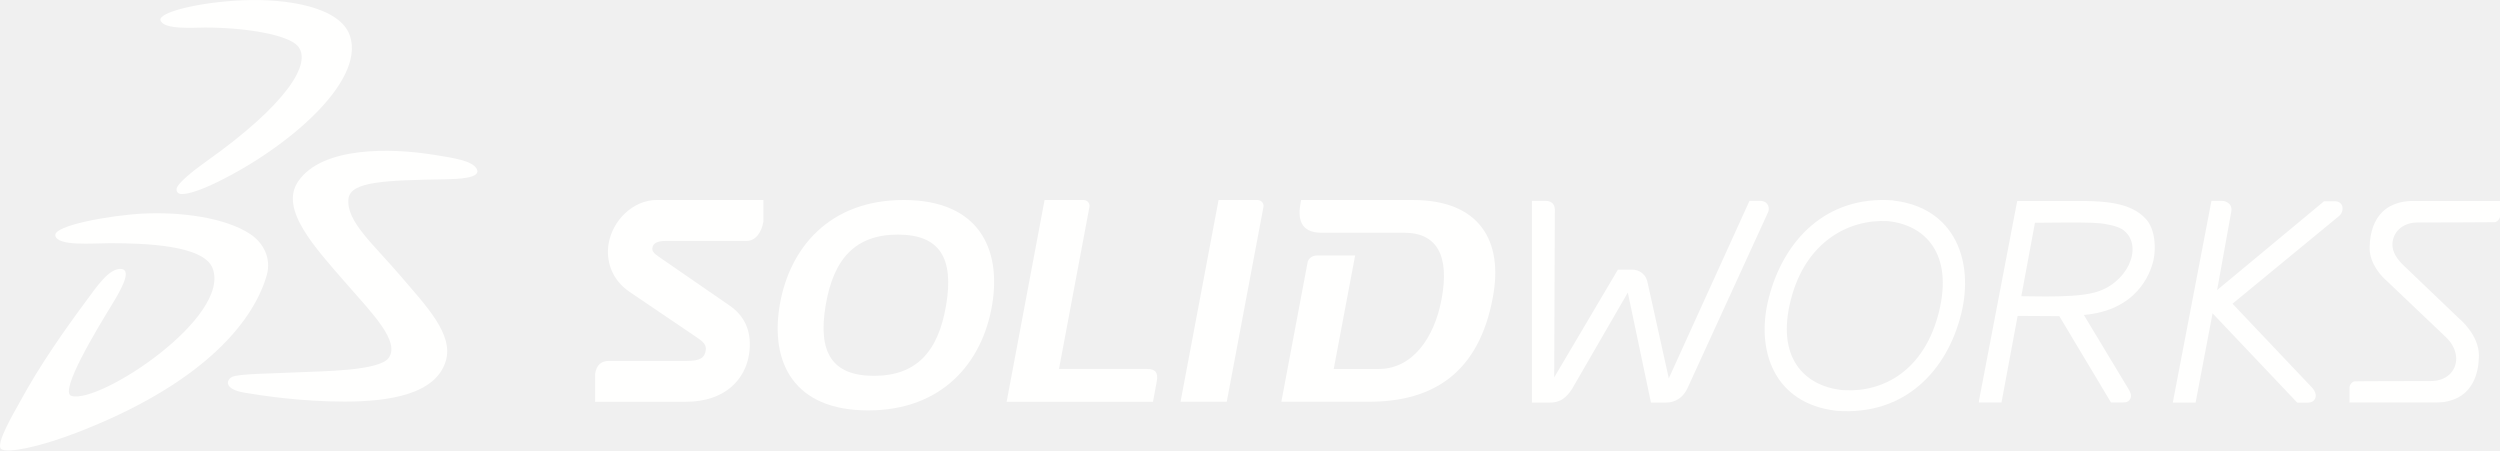
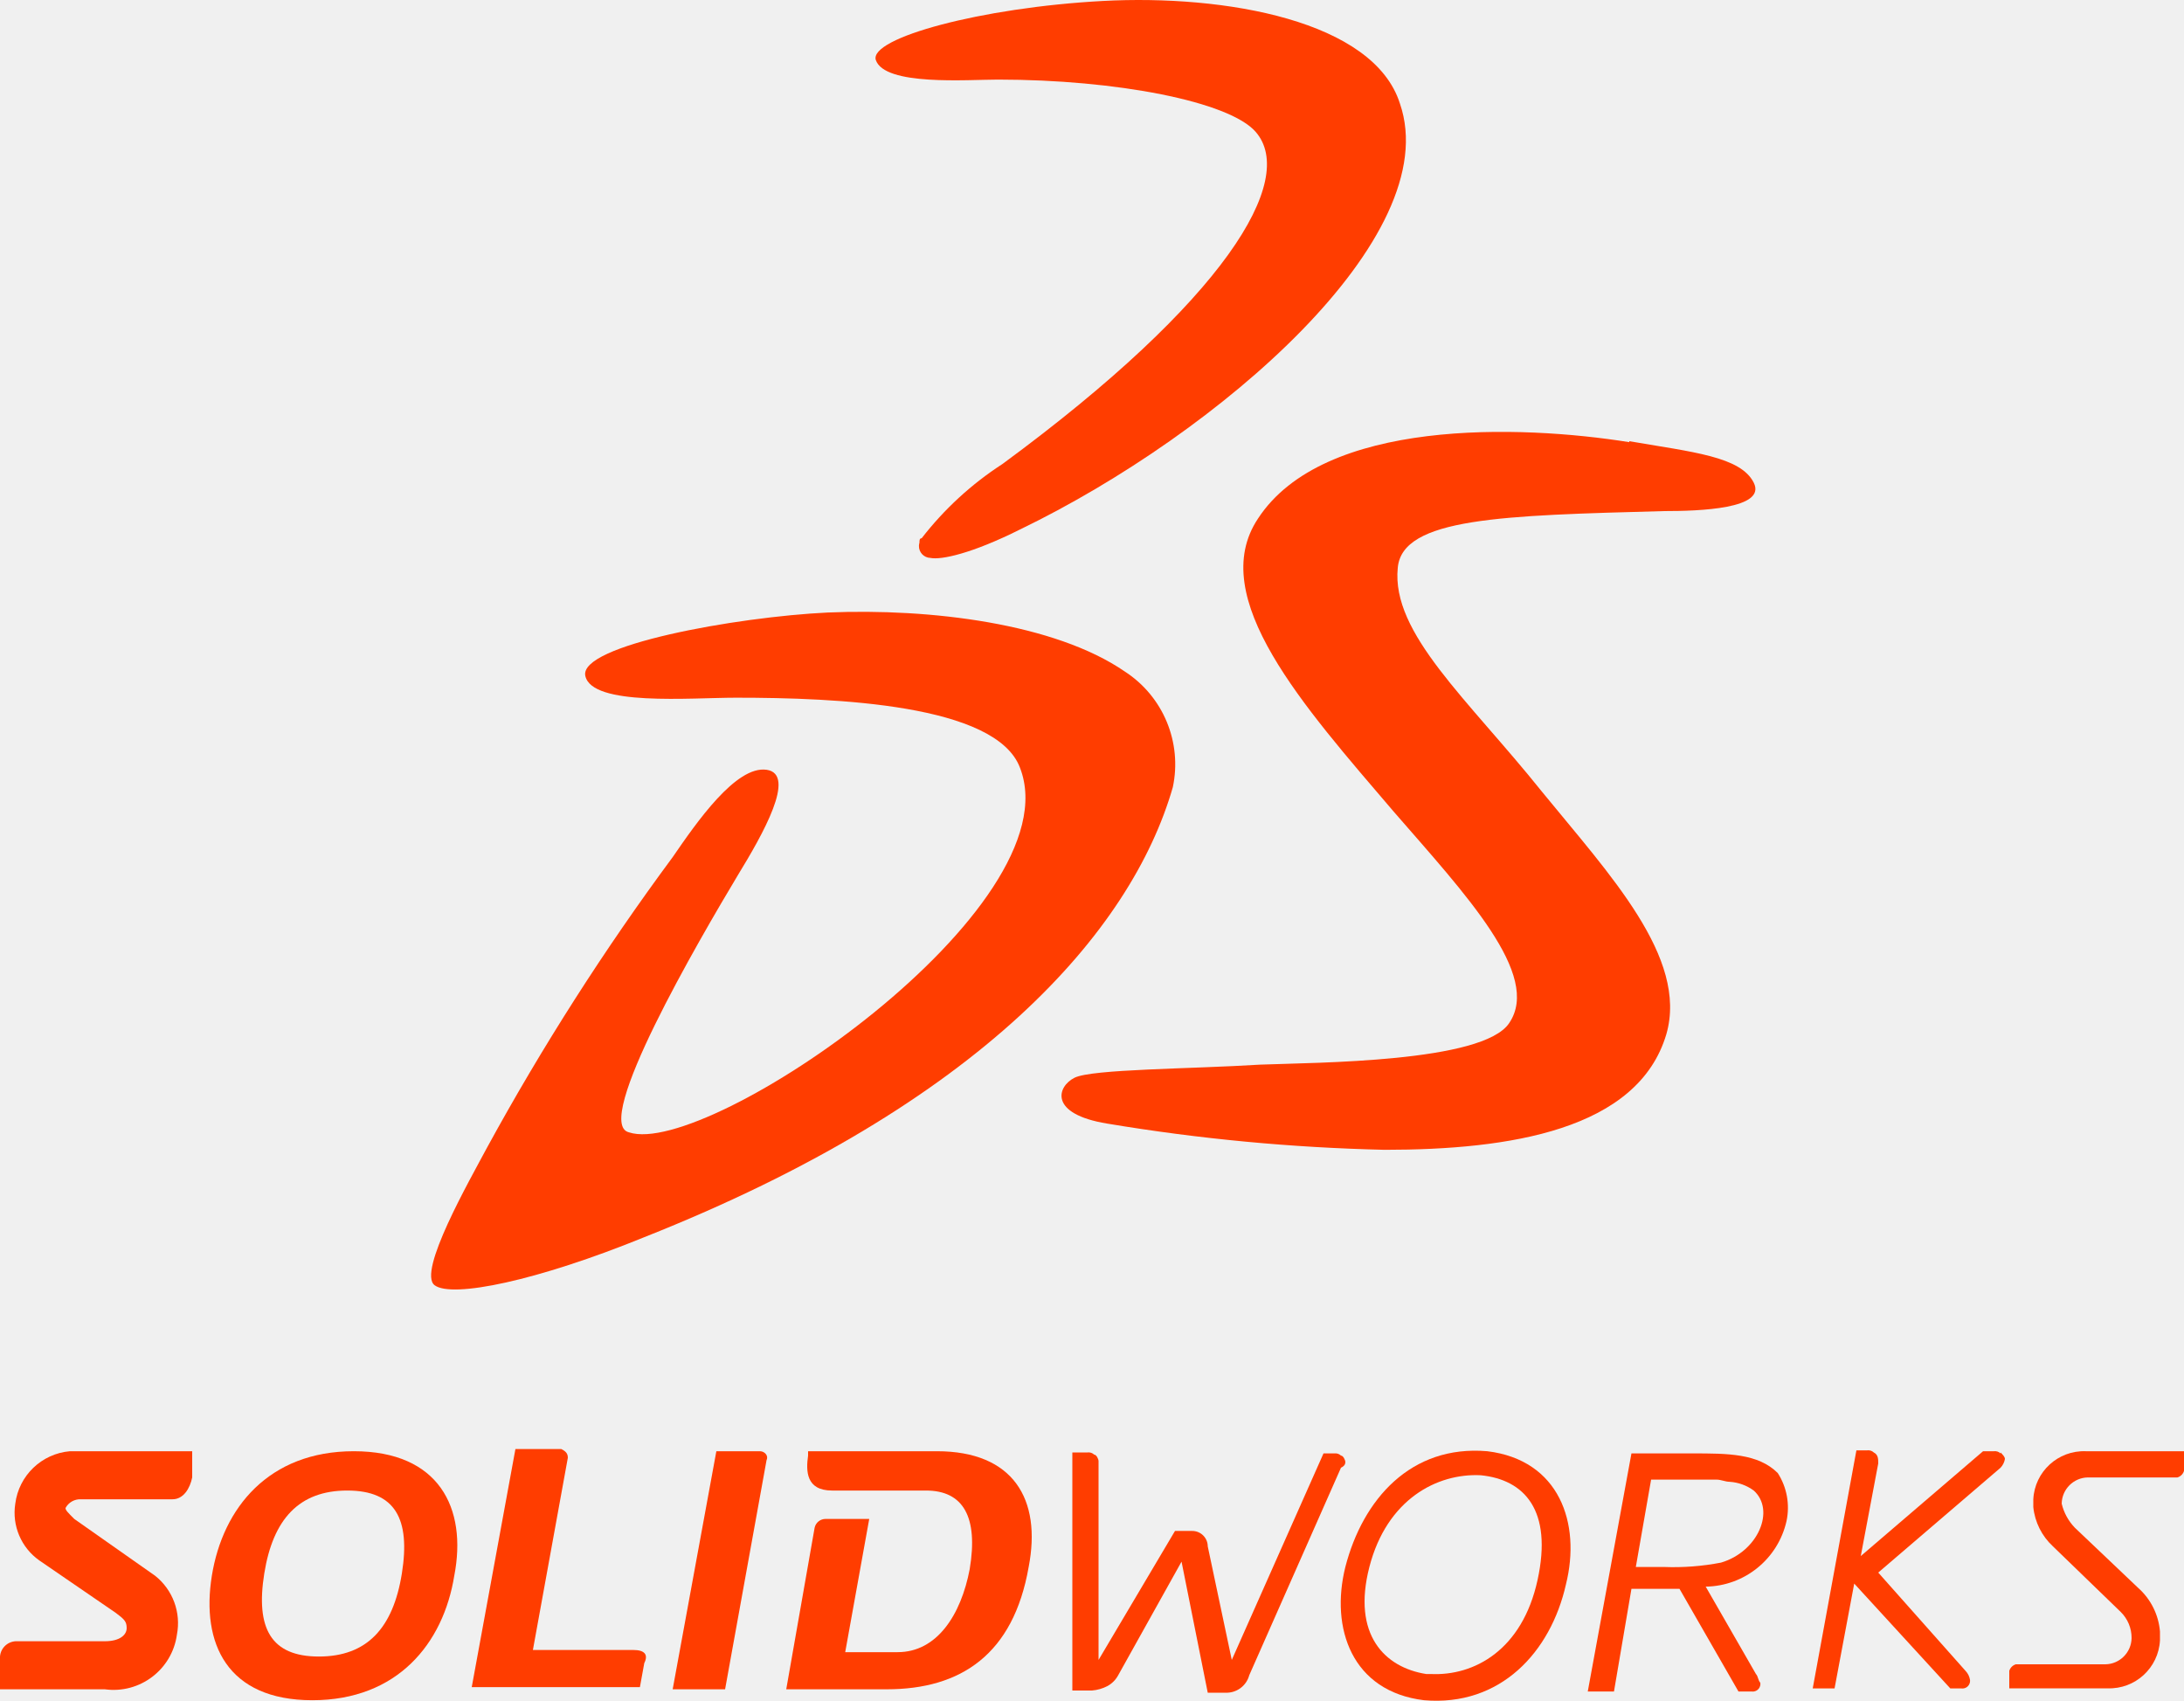
- <svg xmlns="http://www.w3.org/2000/svg" xmlns:xlink="http://www.w3.org/1999/xlink" width="183.16" height="33" viewBox="0 0 183.16 33" version="1.1" id="svg3097">
-   <defs id="defs3103">
-     <polygon id="path-1" points="139.274,25.175 139.274,0.082 0.011,0.082 19.604,0.082 19.604,25.175 6.1997231e-005,25.175 6.1997231e-005,0.082 0.011,0.082 0.011,0.082 0.011,25.175 " />
-     <polygon id="path-3" points="0.108,0.139 0.108,11.382 29.156,11.382 29.156,11.382 29.156,0.139 " />
+ <svg xmlns="http://www.w3.org/2000/svg" viewBox="0 0 500 389.34">
+   <defs>
+     <style>.cls-1{fill:#ff3d00;}</style>
  </defs>
-   <g id="StickerSheet_Blocks_Menu" transform="matrix(1.315109,0,0,1.315109,-2677.561,-2873.619)" style="fill:none;stroke:none">
-     <g id="Brand-Menu---Tablet" transform="translate(1988,1860)">
-       <g id="Brand-Menu---Tablet-Dropdown" transform="translate(0,254)">
-         <g id="Menu" transform="translate(0,56)">
-           <g id="SOLIDWORKS_Logotype_White" transform="translate(48,15)">
-             <g id="Group-4">
-               <mask id="mask-2" fill="white">
-                 <use xlink:href="#path-1" id="use3114" x="0" y="0" width="140" height="26" />
-               </mask>
-               <g id="Clip-2" />
+   <g id="Layer_2" data-name="Layer 2">
+     <g id="Layer_1-2" data-name="Layer 1">
+       <g id="Layer_2-2" data-name="Layer 2">
+         <g id="Layer_1-2-2" data-name="Layer 1-2">
+           <g id="Layer_2-2-2" data-name="Layer 2-2">
+             <g id="Layer_1-2-2-2" data-name="Layer 1-2-2">
+               <path class="cls-1" d="M200.5,13.72c-1.5-5,24-12,52-13.5s62,4.5,68,23.5c10.5,30.5-41.5,75.5-87,97.5-11,5.5-18,7-20.5,6.5a2.7,2.7,0,0,1-2.62-2.78,2.93,2.93,0,0,1,.12-.72c0-.5,0-1,.5-1a75,75,0,0,1,18.5-17c51-37.5,67.5-65,58-76-6-7-32-12-59-12-7,0-26,1.5-28-4.5" />
+               <path class="cls-1" d="M257.5,153.72c-16-11-44.5-14.5-68-13.5-21,1-57,7.5-55.5,14.5s24,5,34.5,5c23,0,59.5,1.5,65,16,12.5,32-71.5,89.5-89.5,83.5-8.5-2,16-44,25-59,5.5-9,13.5-23,6.5-24s-16,12-21.5,20a576.39,576.39,0,0,0-42.5,66.5c-4,7.5-16,28.5-12,31.5s23.5-1,48-11c77-30.5,111.5-70,121-103a25.29,25.29,0,0,0-11-26.5" />
+               <path class="cls-1" d="M373,101.22c-25-4-70-5.5-85,17.5-12,18,10.5,43,31,67,16.5,19,34,37.5,26.5,48.5-6,9-44,9-57,9.5-16,1-38.5,1-42.5,3s-6,8.3,7.5,10.5a447.69,447.69,0,0,0,63.5,6c28.5,0,58-4.5,64.5-26.5,5-17.5-13-36.5-28.5-55.5C336,160,318.5,145,320,130c1-11.5,24-12,61-13,8,0,23.5-.5,20.5-6.5s-14-7-28.5-9.5" />
+               <path class="cls-1" d="M104,360.72c-2.5,15.5-13,28.5-32.5,28.5s-25.5-13-23-28.5,13-28.5,32.5-28.5,26,13,23,28.5m-24.5-19.5c-11,0-17,6.5-19,19s1.5,19,12.5,19,17-6.5,19-19-1.5-19-12.5-19" />
+               <path class="cls-1" d="M174,332.22H164l-10,54.5h12l9.5-52.5c.5-1-.5-2-1.5-2h0" />
+               <path class="cls-1" d="M145,377.72H122l8-44c0-1-.5-1.5-1.5-2H118l-10,54.5h38.5l1-5.5c1-2,0-3-2.5-3" />
+               <path class="cls-1" d="M214.5,332.22H185v1c-.5,3.5-.5,8,5.5,8H212c8.5,0,12,6,10,18-2,10.5-7.5,19-16.5,19h-12l5.5-30.5H189a2.56,2.56,0,0,0-2.5,2l-6.5,37h23c17,0,29-8,32.5-28,3-15.5-3.5-26.5-21-26.5" />
+               <path class="cls-1" d="M3.5,344.22a13.36,13.36,0,0,0,5.5,13l17.5,12c2,1.5,2.5,2,2.5,3.5s-1.5,3-5,3H4a3.8,3.8,0,0,0-4,3.5v7.5H24a14.65,14.65,0,0,0,16.5-12.5,13.84,13.84,0,0,0-5-13.5l-18.5-13c-1.5-1.5-2-2-2-2.5a3.8,3.8,0,0,1,3.5-2h21c2.5,0,4-2.5,4.5-5v-6H16a13.8,13.8,0,0,0-12.5,12" />
+               <path class="cls-1" d="M407,337.22a14.69,14.69,0,0,1,2,11,19.25,19.25,0,0,1-18.5,15l11.5,20c.5.5.5,1.5,1,2a1.75,1.75,0,0,1-1.46,2,1.63,1.63,0,0,1-.54,0h-3l-13.5-23.5h-11l-4,23.5h-6l10-54.5h14c8,0,15,0,19.5,4.5m-5.5,4a10.52,10.52,0,0,0-5.5-2c-1,0-2-.5-3-.5H378l-3.5,20H381a57.24,57.24,0,0,0,13-1c8.5-2.5,12.5-12,7.5-16.5" />
+               <path class="cls-1" d="M458,332.72a1.85,1.85,0,0,0-1.5-.5H454l-28,24,4-21.2c0-1,0-2-1-2.5a1.85,1.85,0,0,0-1.5-.5H425l-10,54.5h5l4.5-24,22,24H449a1.75,1.75,0,0,0,2-1.46,1.63,1.63,0,0,0,0-.54,3.81,3.81,0,0,0-1-2L430,360l28-24a3.81,3.81,0,0,0,1-2c0-.5-.5-1-1-1.5" />
+               <path class="cls-1" d="M358.5,362.72c-3.5,15.5-15,28-32.5,26.5h0c-16.5-2-21.5-16.5-18-30.5,4-15.5,15-28,32.5-26.5h0c16.5,2,21.5,16.5,18,30.5m-19.5-25c-10-.5-21.5,5.5-25.5,21s3.5,23,13,24.5h1c10,.5,21-5.5,24.5-21.5s-3-23-13-24" />
+               <path class="cls-1" d="M500,332.22H477.5a11.6,11.6,0,0,0-12,11V345a14.18,14.18,0,0,0,4.5,9l15.5,15a8.31,8.31,0,0,1,2.5,6,6.1,6.1,0,0,1-6,6H461.5a2.25,2.25,0,0,0-1.5,1.5h0v4h22.5a11.6,11.6,0,0,0,12-11v-2h0a15,15,0,0,0-5-10L475,349.72a11.9,11.9,0,0,1-3-5.5,6.1,6.1,0,0,1,6-6h20.5a2.25,2.25,0,0,0,1.5-1.5h0v-4.5" />
+               <path class="cls-1" d="M308,334.72c0-.5-.5-1.5-1-1.5a1.85,1.85,0,0,0-1.5-.5H303L282,380l-5.5-26a3.55,3.55,0,0,0-3.57-3.53,3.11,3.11,0,0,0-.43,0H269L251.5,380v-45.5c0-.5-.5-1.5-1-1.5a1.85,1.85,0,0,0-1.5-.5h-3.5V387H250a9.33,9.33,0,0,0,3.5-1,6.14,6.14,0,0,0,2.5-2.5l14.5-26,6,30h4a5.4,5.4,0,0,0,5.5-4L307,336c1-.5,1-1,1-1.5" />
            </g>
-             <path d="m 24.061,8.686 c 1.25,0.198 2.268,0.351 2.502,0.814 0.262,0.524 -1.098,0.556 -1.784,0.569 -3.287,0.056 -5.269,0.113 -5.368,1.092 -0.129,1.261 1.405,2.531 2.919,4.311 1.384,1.625 2.957,3.228 2.503,4.724 -0.565,1.863 -3.169,2.256 -5.648,2.257 -2.375,0.002 -4.624,-0.332 -5.569,-0.497 -1.177,-0.204 -1.002,-0.714 -0.688,-0.878 0.35,-0.183 2.351,-0.188 3.742,-0.26 1.145,-0.059 4.469,-0.057 4.987,-0.804 0.636,-0.914 -0.92,-2.479 -2.35,-4.118 -1.783,-2.045 -3.742,-4.156 -2.705,-5.698 1.341,-1.995 5.265,-1.858 7.458,-1.51" id="Fill-5" style="fill:#fffffe" />
-             <path d="m 13.517,0.096 c 2.484,-0.107 5.424,0.374 5.972,1.964 0.898,2.607 -3.652,6.409 -7.617,8.275 -0.972,0.457 -1.561,0.583 -1.806,0.552 C 9.831,10.858 9.795,10.646 9.871,10.499 10.012,10.225 10.651,9.667 11.508,9.06 15.971,5.896 17.422,3.576 16.579,2.635 16.039,2.033 13.776,1.615 11.427,1.615 c -0.638,0 -2.314,0.134 -2.486,-0.402 C 8.801,0.774 11.05,0.201 13.517,0.096" id="Fill-1" style="fill:#fffffe" />
-             <path d="m 7.965,11.98 c 2.065,-0.105 4.573,0.209 5.982,1.146 0.7,0.465 1.193,1.323 0.908,2.305 -0.813,2.789 -3.848,6.163 -10.591,8.755 C 2.119,25.012 0.433,25.327 0.079,25.106 -0.302,24.868 0.804,23.028 1.137,22.417 c 1.076,-1.978 2.422,-3.904 3.733,-5.668 0.483,-0.649 1.228,-1.775 1.903,-1.684 0.604,0.08 -0.104,1.277 -0.569,2.037 -0.782,1.276 -2.937,4.822 -2.226,5.034 1.571,0.469 8.945,-4.409 7.858,-7.127 -0.504,-1.261 -3.706,-1.381 -5.722,-1.381 -0.917,0 -2.92,0.188 -3.031,-0.422 -0.119,-0.563 3.043,-1.131 4.882,-1.226" id="Fill-3" style="fill:#fffffe" />
-             <path d="m 52.706,17.084 c -0.438,2.61 -1.673,3.934 -4.022,3.934 -2.347,0 -3.13,-1.323 -2.686,-3.934 0.439,-2.609 1.669,-3.934 4.022,-3.934 2.348,0 3.128,1.325 2.687,3.934 z m -2.362,-5.862 c -4.142,0 -6.365,2.673 -6.908,5.862 -0.534,3.192 0.783,5.86 4.926,5.86 4.136,0 6.363,-2.668 6.905,-5.86 0.54,-3.189 -0.782,-5.862 -4.922,-5.862 l 0,0 z" id="Fill-6" style="fill:#fffffe" />
-             <path d="m 33.902,13.673 c -0.146,0.897 0.14,1.968 1.175,2.671 l 3.705,2.508 c 0.393,0.26 0.581,0.437 0.535,0.741 -0.068,0.419 -0.295,0.593 -1.062,0.593 l -4.307,0 c -0.457,0 -0.71,0.212 -0.796,0.72 l 0,1.558 5.047,0 c 2.211,0 3.303,-1.263 3.523,-2.608 0.207,-1.264 -0.228,-2.168 -1.071,-2.748 l -3.935,-2.713 c -0.317,-0.221 -0.395,-0.336 -0.372,-0.5 0.036,-0.277 0.292,-0.391 0.74,-0.391 l 4.496,0 c 0.552,0 0.864,-0.543 0.948,-1.085 l 0,-1.198 -5.942,0 c -1.321,0 -2.474,1.145 -2.684,2.452" id="Fill-7" style="fill:#fffffe" />
-             <path d="m 63.915,20.635 -4.92,0 1.696,-9.026 c 0.038,-0.183 -0.101,-0.387 -0.333,-0.387 l -2.166,0 -2.114,11.242 8.153,0 0.21,-1.128 c 0.092,-0.498 -0.079,-0.701 -0.526,-0.701" id="Fill-8" style="fill:#fffffe" />
-             <path d="m 130.043,11.291 -0.571,0 -5.958,4.948 0.789,-4.37 c 0.051,-0.243 -0.068,-0.411 -0.168,-0.478 -0.105,-0.081 -0.238,-0.122 -0.366,-0.122 l -0.571,0 -2.154,11.239 1.271,0 0.946,-4.973 4.718,4.978 0.564,0 c 0.115,-0.005 0.221,-0.02 0.315,-0.085 0.101,-0.073 0.151,-0.2 0.151,-0.31 0,-0.204 -0.172,-0.407 -0.172,-0.407 l -4.466,-4.711 5.964,-4.91 c 0,0 0.167,-0.139 0.167,-0.407 0.002,-0.106 -0.048,-0.235 -0.143,-0.304 -0.097,-0.074 -0.211,-0.088 -0.316,-0.088" id="Fill-9" style="fill:#fffffe" />
-             <g id="Group-13" transform="translate(110.1176,11.1316)">
-               <mask id="mask-4" fill="white">
-                 <use xlink:href="#path-3" id="use3126" x="0" y="0" width="140" height="26" />
-               </mask>
-               <g id="Clip-11" />
-               <path d="m 6.559,5.247 c -0.708,0.184 -1.702,0.218 -2.733,0.218 -0.366,-0.005 -0.885,-0.009 -1.338,-0.014 l 0.76,-4.092 c 0.604,-0.002 2.574,-0.031 3.241,0.003 0.266,0.014 0.503,0.032 0.647,0.059 0.547,0.101 0.904,0.204 1.135,0.427 0.998,0.923 0.103,2.924 -1.712,3.399 z m -1.32,-5.108 -2.979,0 -2.152,11.244 1.274,0 L 2.283,6.548 4.605,6.561 7.491,11.382 l 0.644,0 c 0.116,0 0.22,-0.02 0.316,-0.085 0.101,-0.073 0.151,-0.2 0.147,-0.31 0,-0.159 -0.164,-0.407 -0.164,-0.407 L 5.972,6.495 C 8.894,6.24 9.671,4.239 9.851,3.439 9.994,2.793 9.956,1.737 9.443,1.164 8.543,0.165 6.997,0.139 5.239,0.139 l 0,0 z" id="Fill-10" mask="url(#mask-4)" style="fill:#fffffe" />
-               <path d="m 24.372,0.139 c -2.234,0.007 -2.468,1.784 -2.48,2.625 0,0.884 0.661,1.588 0.99,1.868 l 3.256,3.096 c 0.386,0.366 0.577,0.797 0.577,1.205 0,0.686 -0.539,1.246 -1.41,1.243 -0.004,0.004 -4.214,0.004 -4.253,0.017 -0.141,0.025 -0.282,0.201 -0.28,0.341 l -0.014,0 0.014,0.007 0,0.843 4.73,0 c 2.232,-0.008 2.47,-1.786 2.48,-2.624 l 0,-0.004 c 0,-1.165 -1.103,-2.065 -1.108,-2.065 L 23.788,3.74 C 23.405,3.373 23.166,2.995 23.162,2.586 c 0.005,-0.691 0.541,-1.243 1.414,-1.243 0.005,0 4.261,-0.006 4.296,-0.016 l 0.009,0.031 -0.007,-0.031 c 0.137,-0.023 0.286,-0.199 0.282,-0.337 l 0,-0.852 -4.784,0" id="Fill-12" mask="url(#mask-4)" style="fill:#fffffe" />
-             </g>
-             <path d="m 78.717,11.222 -6.233,0 -0.032,0.18 c -0.144,0.765 -0.08,1.645 1.166,1.645 l 4.614,0 c 1.828,0 2.528,1.286 2.078,3.696 -0.415,2.205 -1.645,3.893 -3.505,3.893 l -2.505,0 1.193,-6.322 -2.131,0 c -0.287,0 -0.49,0.201 -0.517,0.382 l -1.463,7.765 4.884,0 c 3.608,0 6.123,-1.642 6.896,-5.801 0.608,-3.19 -0.768,-5.437 -4.445,-5.437" id="Fill-14" style="fill:#fffffe" />
-             <path d="m 70.052,11.222 -2.167,0 -2.118,11.239 2.574,0 2.045,-10.855 c 0.035,-0.18 -0.102,-0.383 -0.334,-0.383" id="Fill-15" style="fill:#fffffe" />
-             <path d="m 108.022,17.435 c -0.802,3.276 -3.091,4.494 -5.242,4.382 l -0.212,-0.01 c -2.083,-0.259 -3.621,-1.819 -2.802,-5.03 0.837,-3.275 3.266,-4.492 5.392,-4.379 2.11,0.209 3.65,1.827 2.864,5.038 z m -2.571,-6.186 0,-0.006 c -3.731,-0.28 -6.098,2.242 -6.914,5.435 -0.746,2.876 0.26,5.891 3.786,6.289 3.787,0.282 6.161,-2.24 6.942,-5.435 0.702,-2.88 -0.334,-5.891 -3.813,-6.283 l 0,0 z" id="Fill-16" style="fill:#fffffe" />
-             <path d="m 98.537,11.714 c 0.005,-0.111 -0.048,-0.263 -0.156,-0.344 -0.104,-0.08 -0.219,-0.1 -0.334,-0.1 l -0.585,0 -4.495,9.887 -1.173,-5.296 c -0.067,-0.465 -0.45,-0.783 -0.909,-0.758 l -0.754,0 -3.548,6 0.036,-9.356 c 0,-0.125 -0.049,-0.282 -0.164,-0.368 -0.11,-0.088 -0.234,-0.109 -0.355,-0.109 l -0.758,0 0,11.239 0.985,0 c 0.283,0.005 0.539,-0.063 0.749,-0.211 0.191,-0.135 0.352,-0.319 0.497,-0.542 l 3.111,-5.378 1.289,6.131 0.837,0 c 0.528,0 0.969,-0.295 1.199,-0.804 l 4.467,-9.753 c 0.034,-0.078 0.06,-0.129 0.06,-0.238" id="Fill-17" style="fill:#fffffe" />
          </g>
        </g>
      </g>
    </g>
  </g>
</svg>
